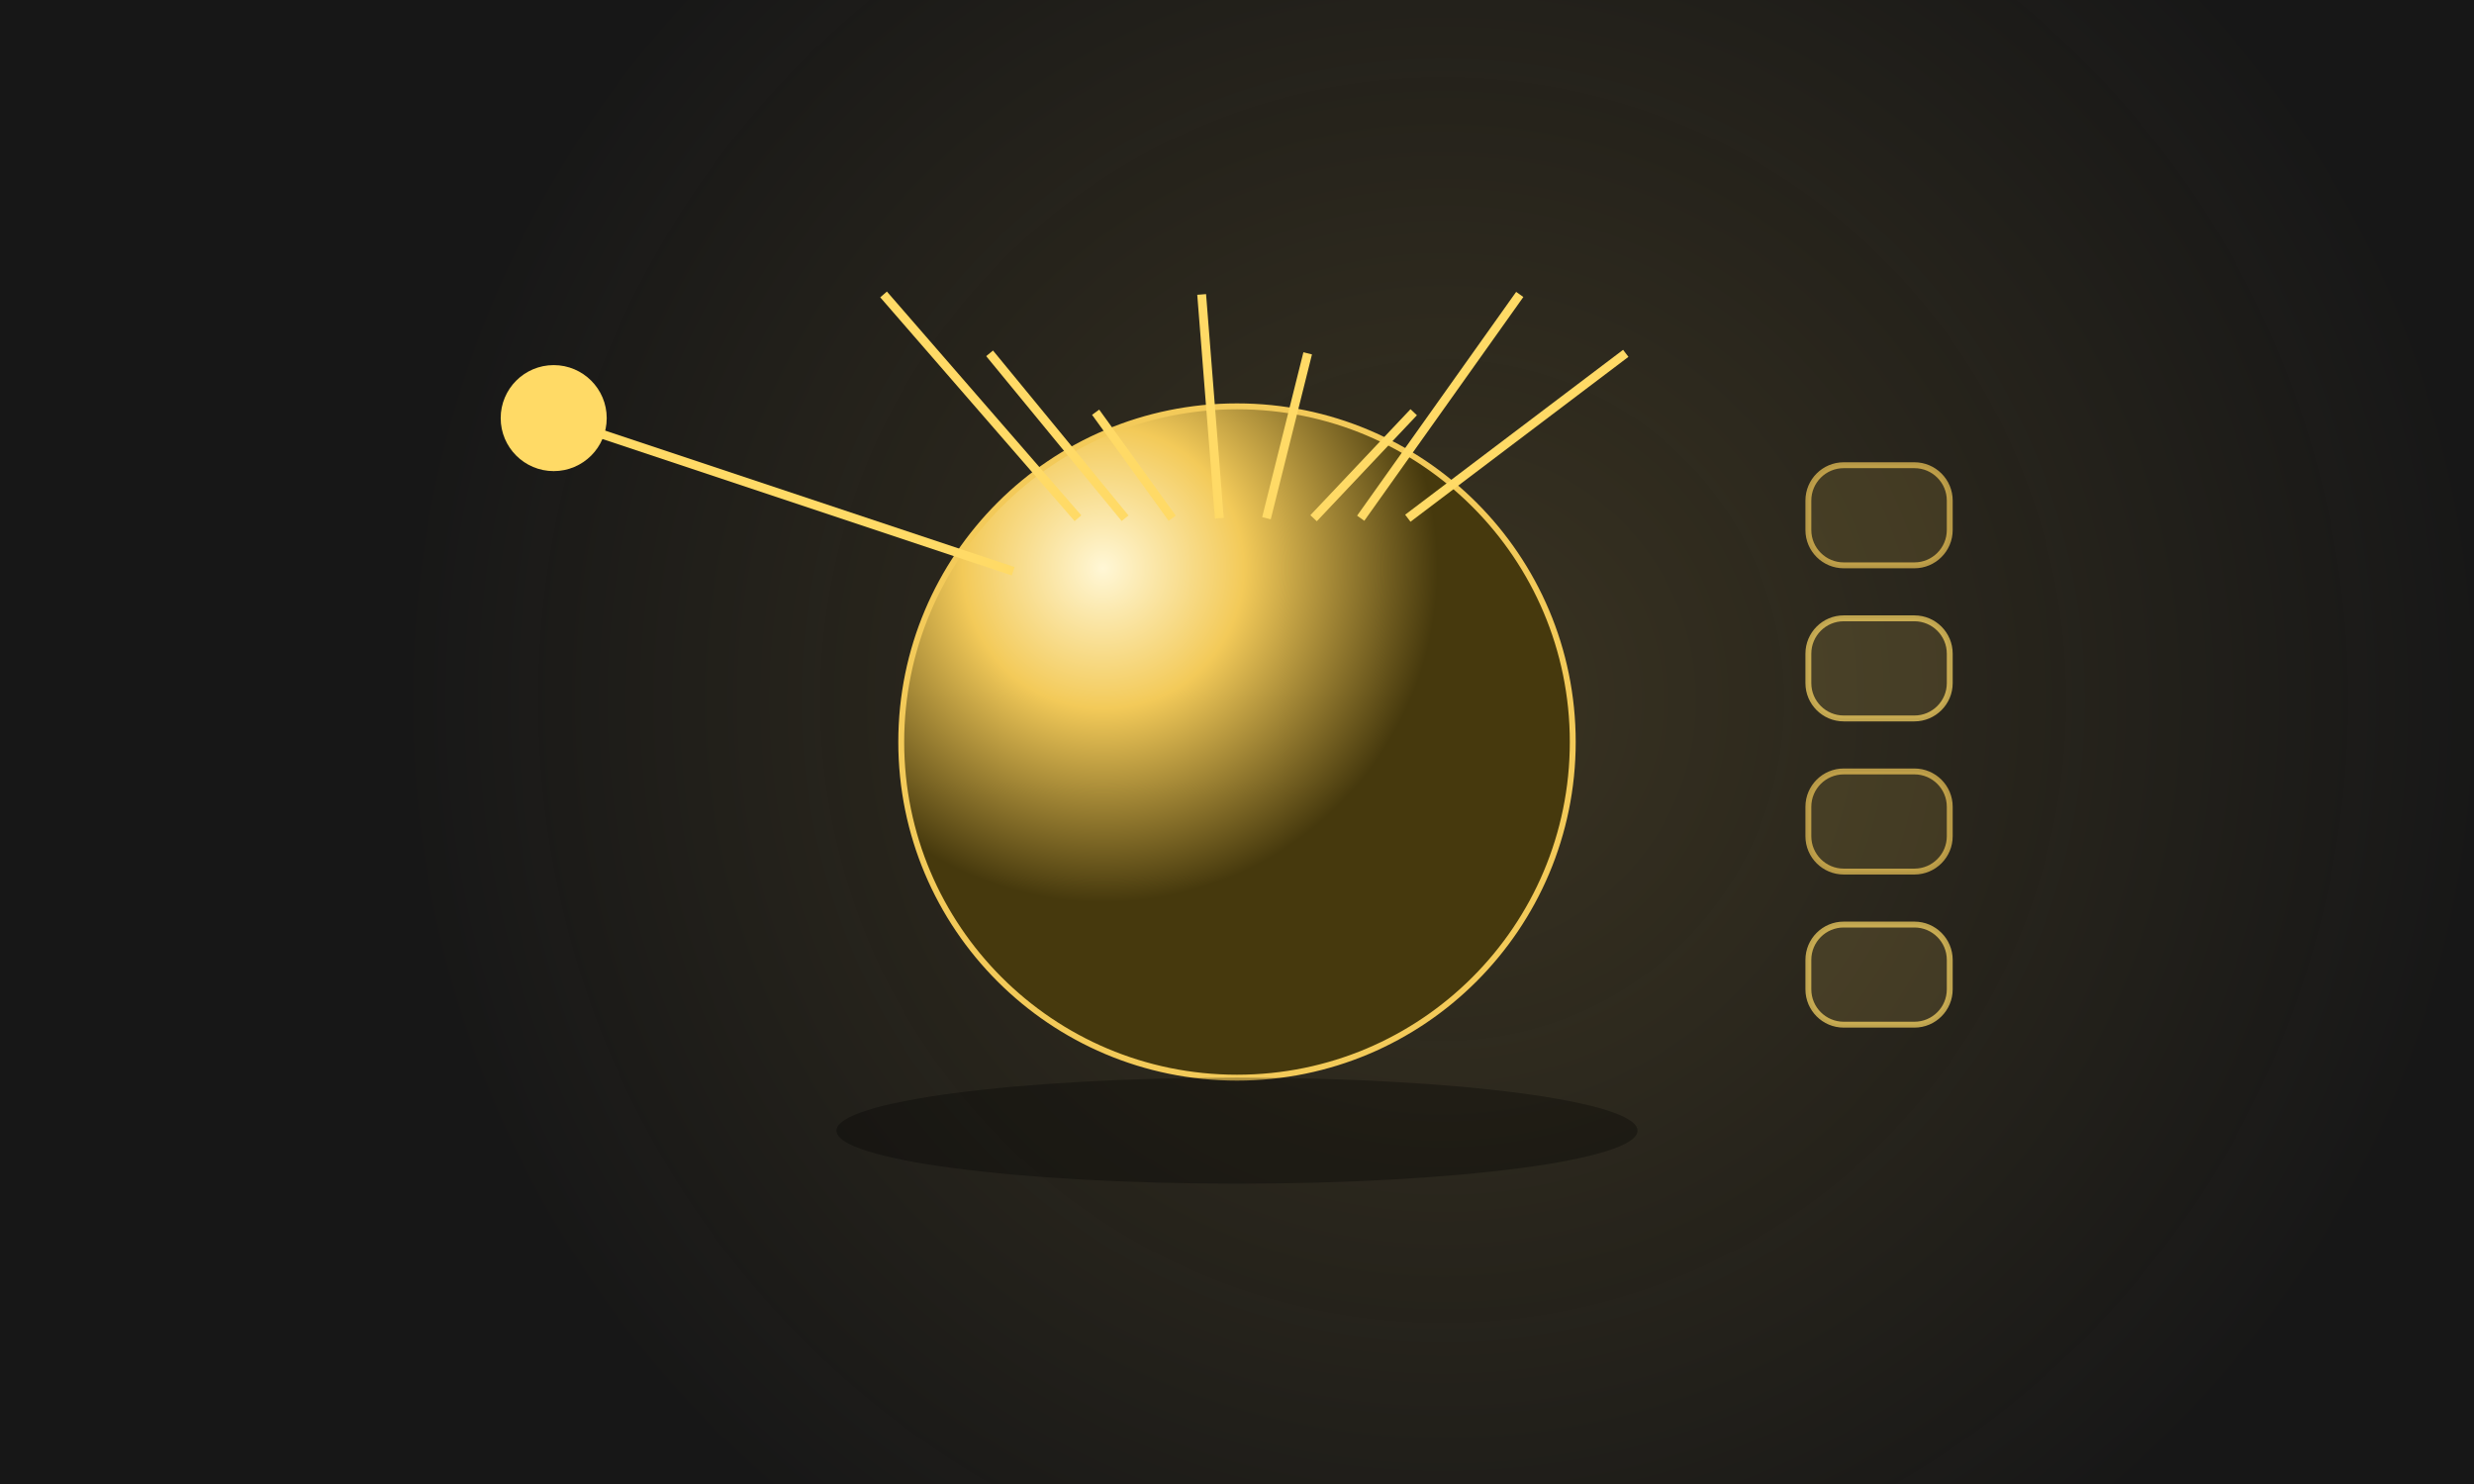
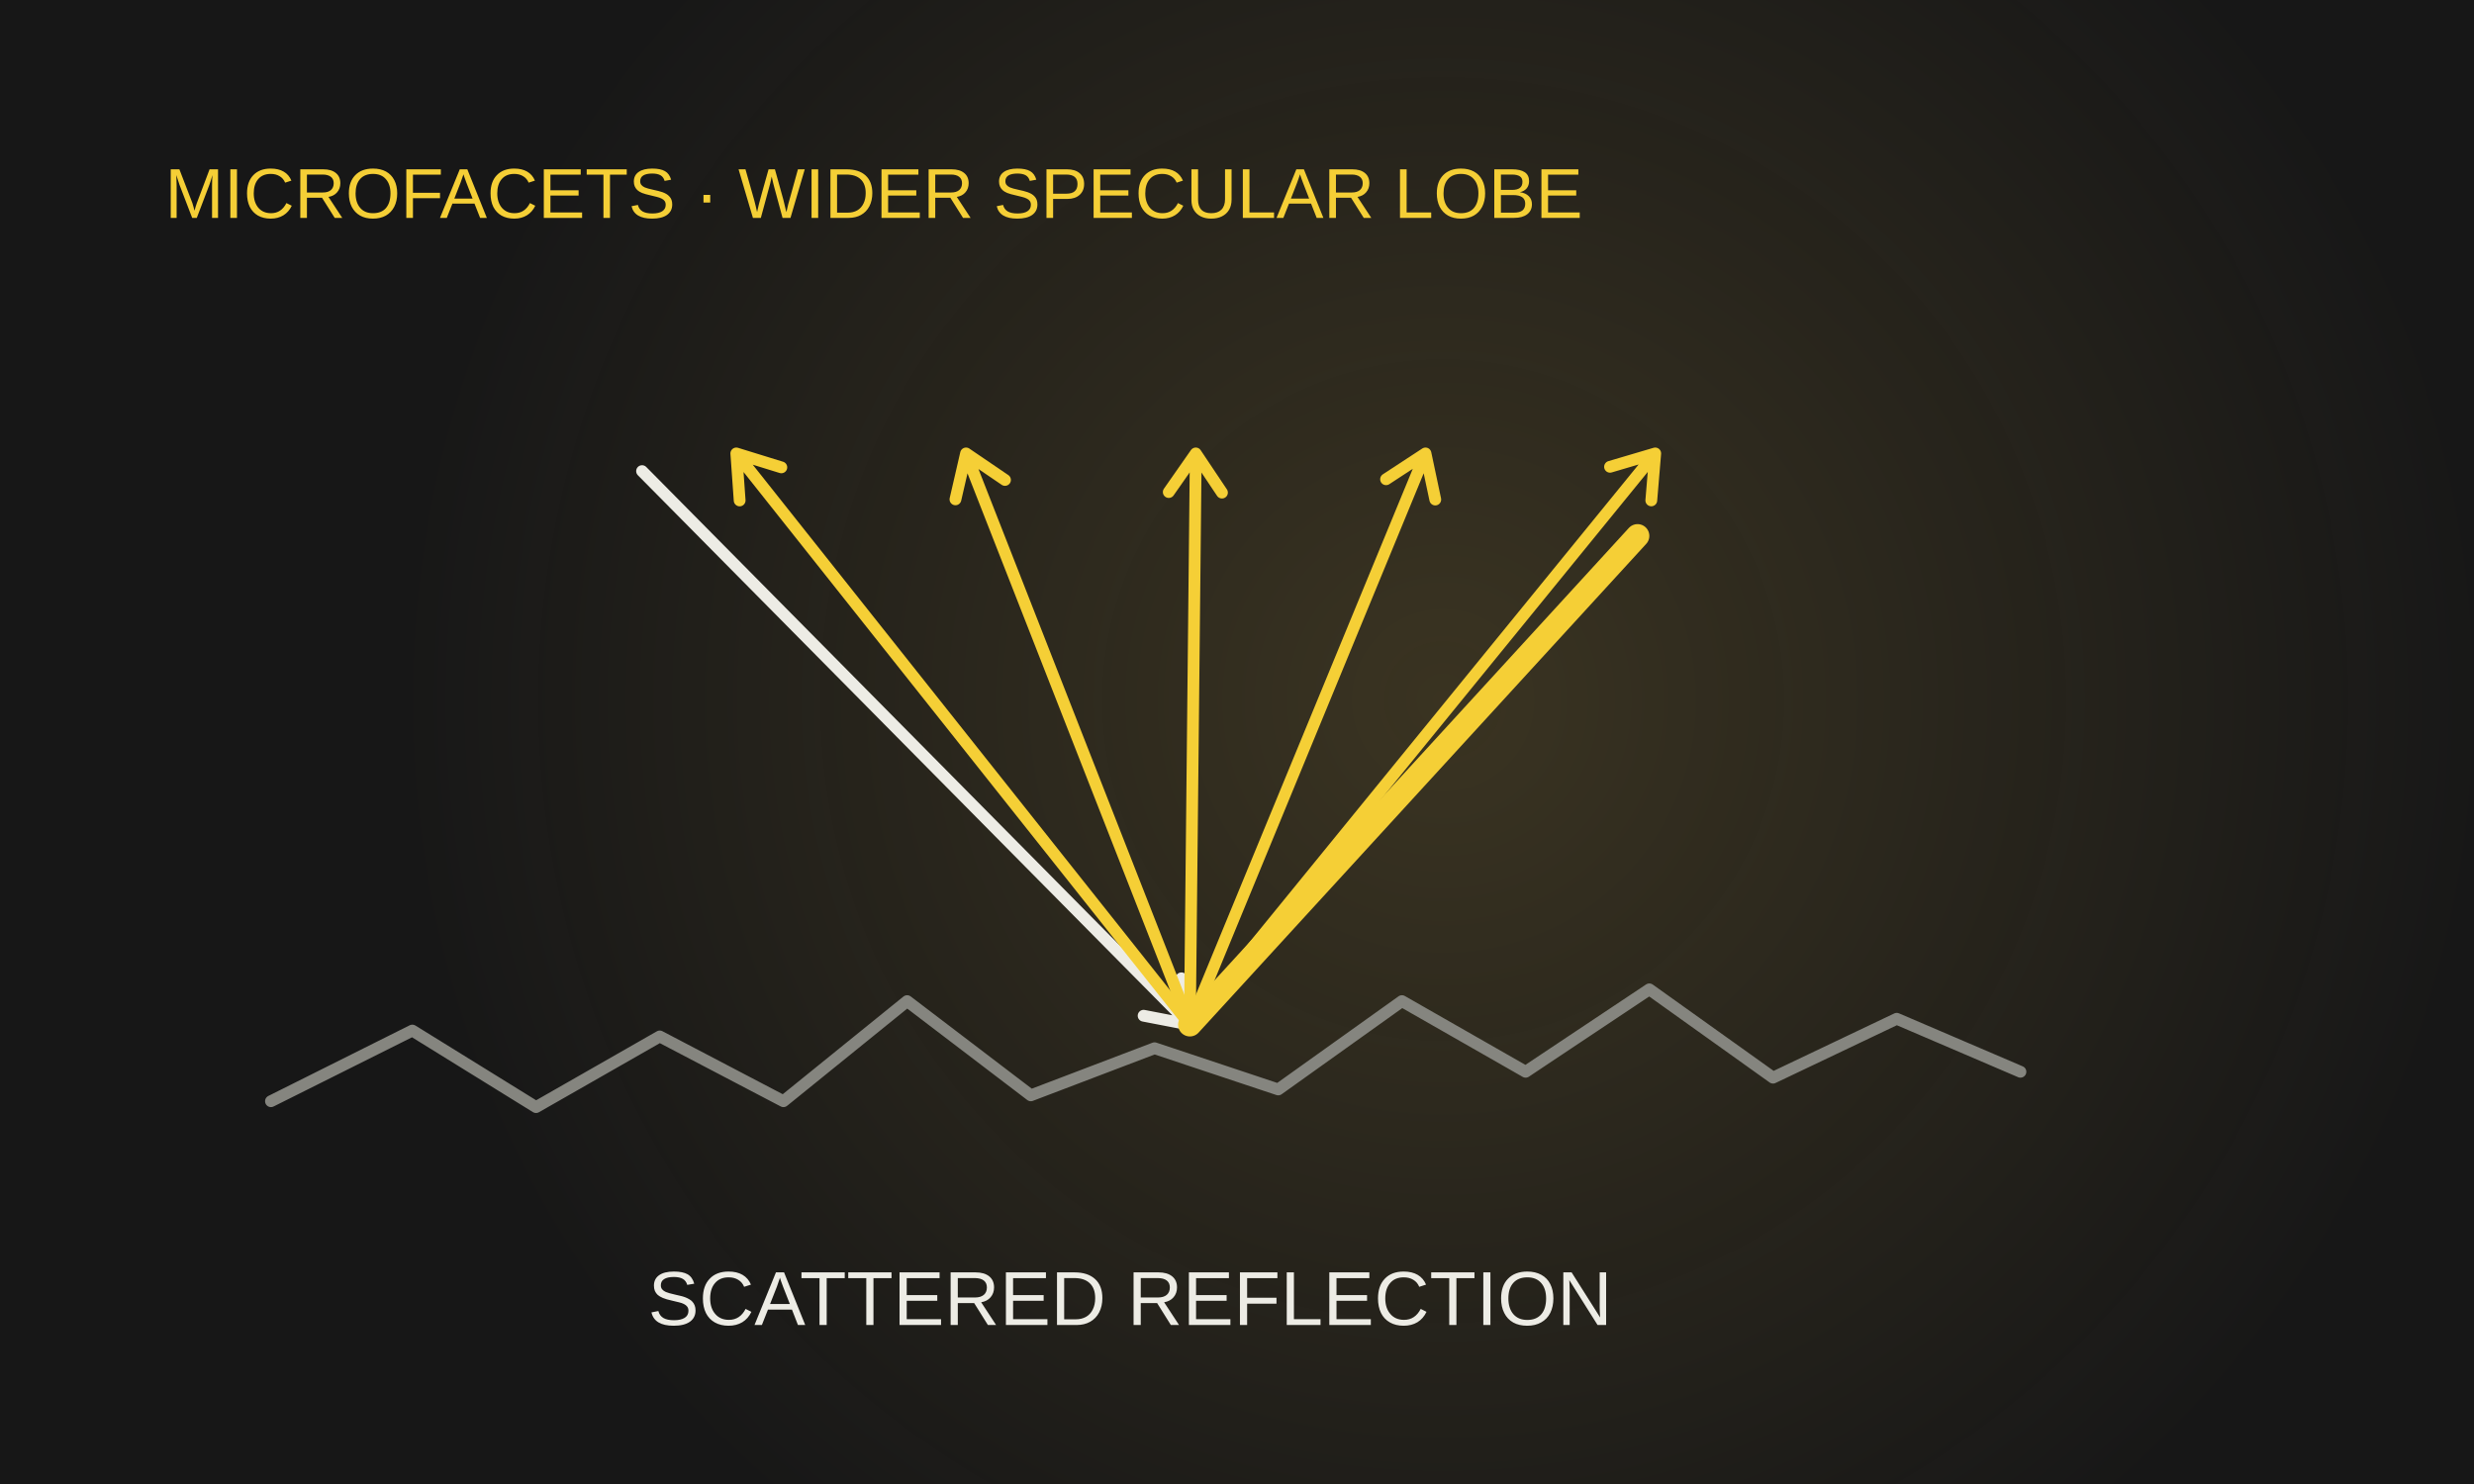
<svg xmlns="http://www.w3.org/2000/svg" class="article-cover" viewBox="0 0 420 252" role="img" aria-label="러프니스 개념 도식">
  <defs>
    <radialGradient id="cover-roughness-glow">
      <stop stop-color="hsl(44 86% 65%)" stop-opacity=".16" />
      <stop offset="1" stop-color="hsl(44 86% 65%)" stop-opacity="0" />
    </radialGradient>
    <radialGradient id="cover-roughness-orb" cx="30%" cy="24%">
      <stop stop-color="#fff7d6" />
      <stop offset=".42" stop-color="hsl(44 86% 65%)" />
      <stop offset="1" stop-color="#46390d" />
    </radialGradient>
  </defs>
  <rect width="420" height="252" fill="#171717" />
  <circle cx="245" cy="119" r="175" fill="url(#cover-roughness-glow)" />
-   <circle cx="210" cy="126" r="57" fill="url(#cover-roughness-orb)" stroke="hsl(44 86% 65%)" />
-   <ellipse cx="210" cy="192" rx="68" ry="9" fill="#000" fill-opacity=".3" />
-   <path d="M94 71L172 97" stroke="#ffda66" stroke-width="1.5" fill="none" />
-   <circle cx="94" cy="71" r="9" fill="#ffda66" />
-   <path d="M183 88L150 50" stroke="#ffda66" stroke-width="1.5" fill="none" />
-   <path d="M191 88L168 60" stroke="#ffda66" stroke-width="1.5" fill="none" />
-   <path d="M199 88L186 70" stroke="#ffda66" stroke-width="1.5" fill="none" />
-   <path d="M207 88L204 50" stroke="#ffda66" stroke-width="1.5" fill="none" />
-   <path d="M215 88L222 60" stroke="#ffda66" stroke-width="1.5" fill="none" />
-   <path d="M223 88L240 70" stroke="#ffda66" stroke-width="1.5" fill="none" />
-   <path d="M231 88L258 50" stroke="#ffda66" stroke-width="1.5" fill="none" />
-   <path d="M239 88L276 60" stroke="#ffda66" stroke-width="1.5" fill="none" />
-   <rect x="307" y="79" width="24" height="17" rx="6" fill="hsl(44 86% 65%)" fill-opacity=".13" stroke="hsl(44 86% 65%)" stroke-opacity=".7" />
-   <rect x="307" y="105" width="24" height="17" rx="6" fill="#ffda66" fill-opacity=".13" stroke="#ffda66" stroke-opacity=".7" />
-   <rect x="307" y="131" width="24" height="17" rx="6" fill="hsl(44 86% 65%)" fill-opacity=".13" stroke="hsl(44 86% 65%)" stroke-opacity=".7" />
-   <rect x="307" y="157" width="24" height="17" rx="6" fill="#ffda66" fill-opacity=".13" stroke="#ffda66" stroke-opacity=".7" />
+   <g class="technical-scene" data-scene="roughness">
+     <text x="28" y="37" fill="#f5cf36" font-family="Arial,sans-serif" font-size="12">MICROFACETS · WIDER SPECULAR LOBE</text>
+     <path d="M46 187l24-12 21 13 21-12 21 11 21-17 21 16 21-8 21 7 21-15 21 12 21-14 21 15 21-10 21 9" fill="none" stroke="#85857f" stroke-width="2" stroke-linecap="round" stroke-linejoin="round" />
+     <path d="M109 80L202 174M194.145 172.483L202 174L200.567 166.129" fill="none" stroke="#edece5" stroke-width="2" stroke-linecap="round" stroke-linejoin="round" />
+     <path d="M202 174L125 77M132.643 79.363L125 77L125.567 84.98" fill="none" stroke="#f5cf36" stroke-width="2" stroke-linecap="round" stroke-linejoin="round" />
+     <path d="M202 174L164 77M170.614 81.5L164 77L162.202 84.795" fill="none" stroke="#f5cf36" stroke-width="2" stroke-linecap="round" stroke-linejoin="round" />
+     <path d="M202 174L203 77M207.449 83.649L203 77L198.415 83.556" fill="none" stroke="#f5cf36" stroke-width="2" stroke-linecap="round" stroke-linejoin="round" />
+     <path d="M202 174L242 77M243.659 84.826L242 77L235.307 81.382" fill="none" stroke="#f5cf36" stroke-width="2" stroke-linecap="round" stroke-linejoin="round" />
+     <path d="M202 174L281 77M280.333 84.972L281 77L273.328 79.267" fill="none" stroke="#f5cf36" stroke-width="2" stroke-linecap="round" stroke-linejoin="round" />
+     <g>
+       <path d="M202 174L278 91" fill="none" stroke="#f5cf36" stroke-width="4" stroke-linecap="round" stroke-linejoin="round" />
+       <animateTransform attributeName="transform" type="rotate" values="-18 202 174;18 202 174;-18 202 174" dur="4s" repeatCount="indefinite" />
+     </g>
+     <text x="110" y="225" fill="#edece5" font-family="Arial,sans-serif" font-size="13">SCATTERED REFLECTION</text>
+   </g>
</svg>
